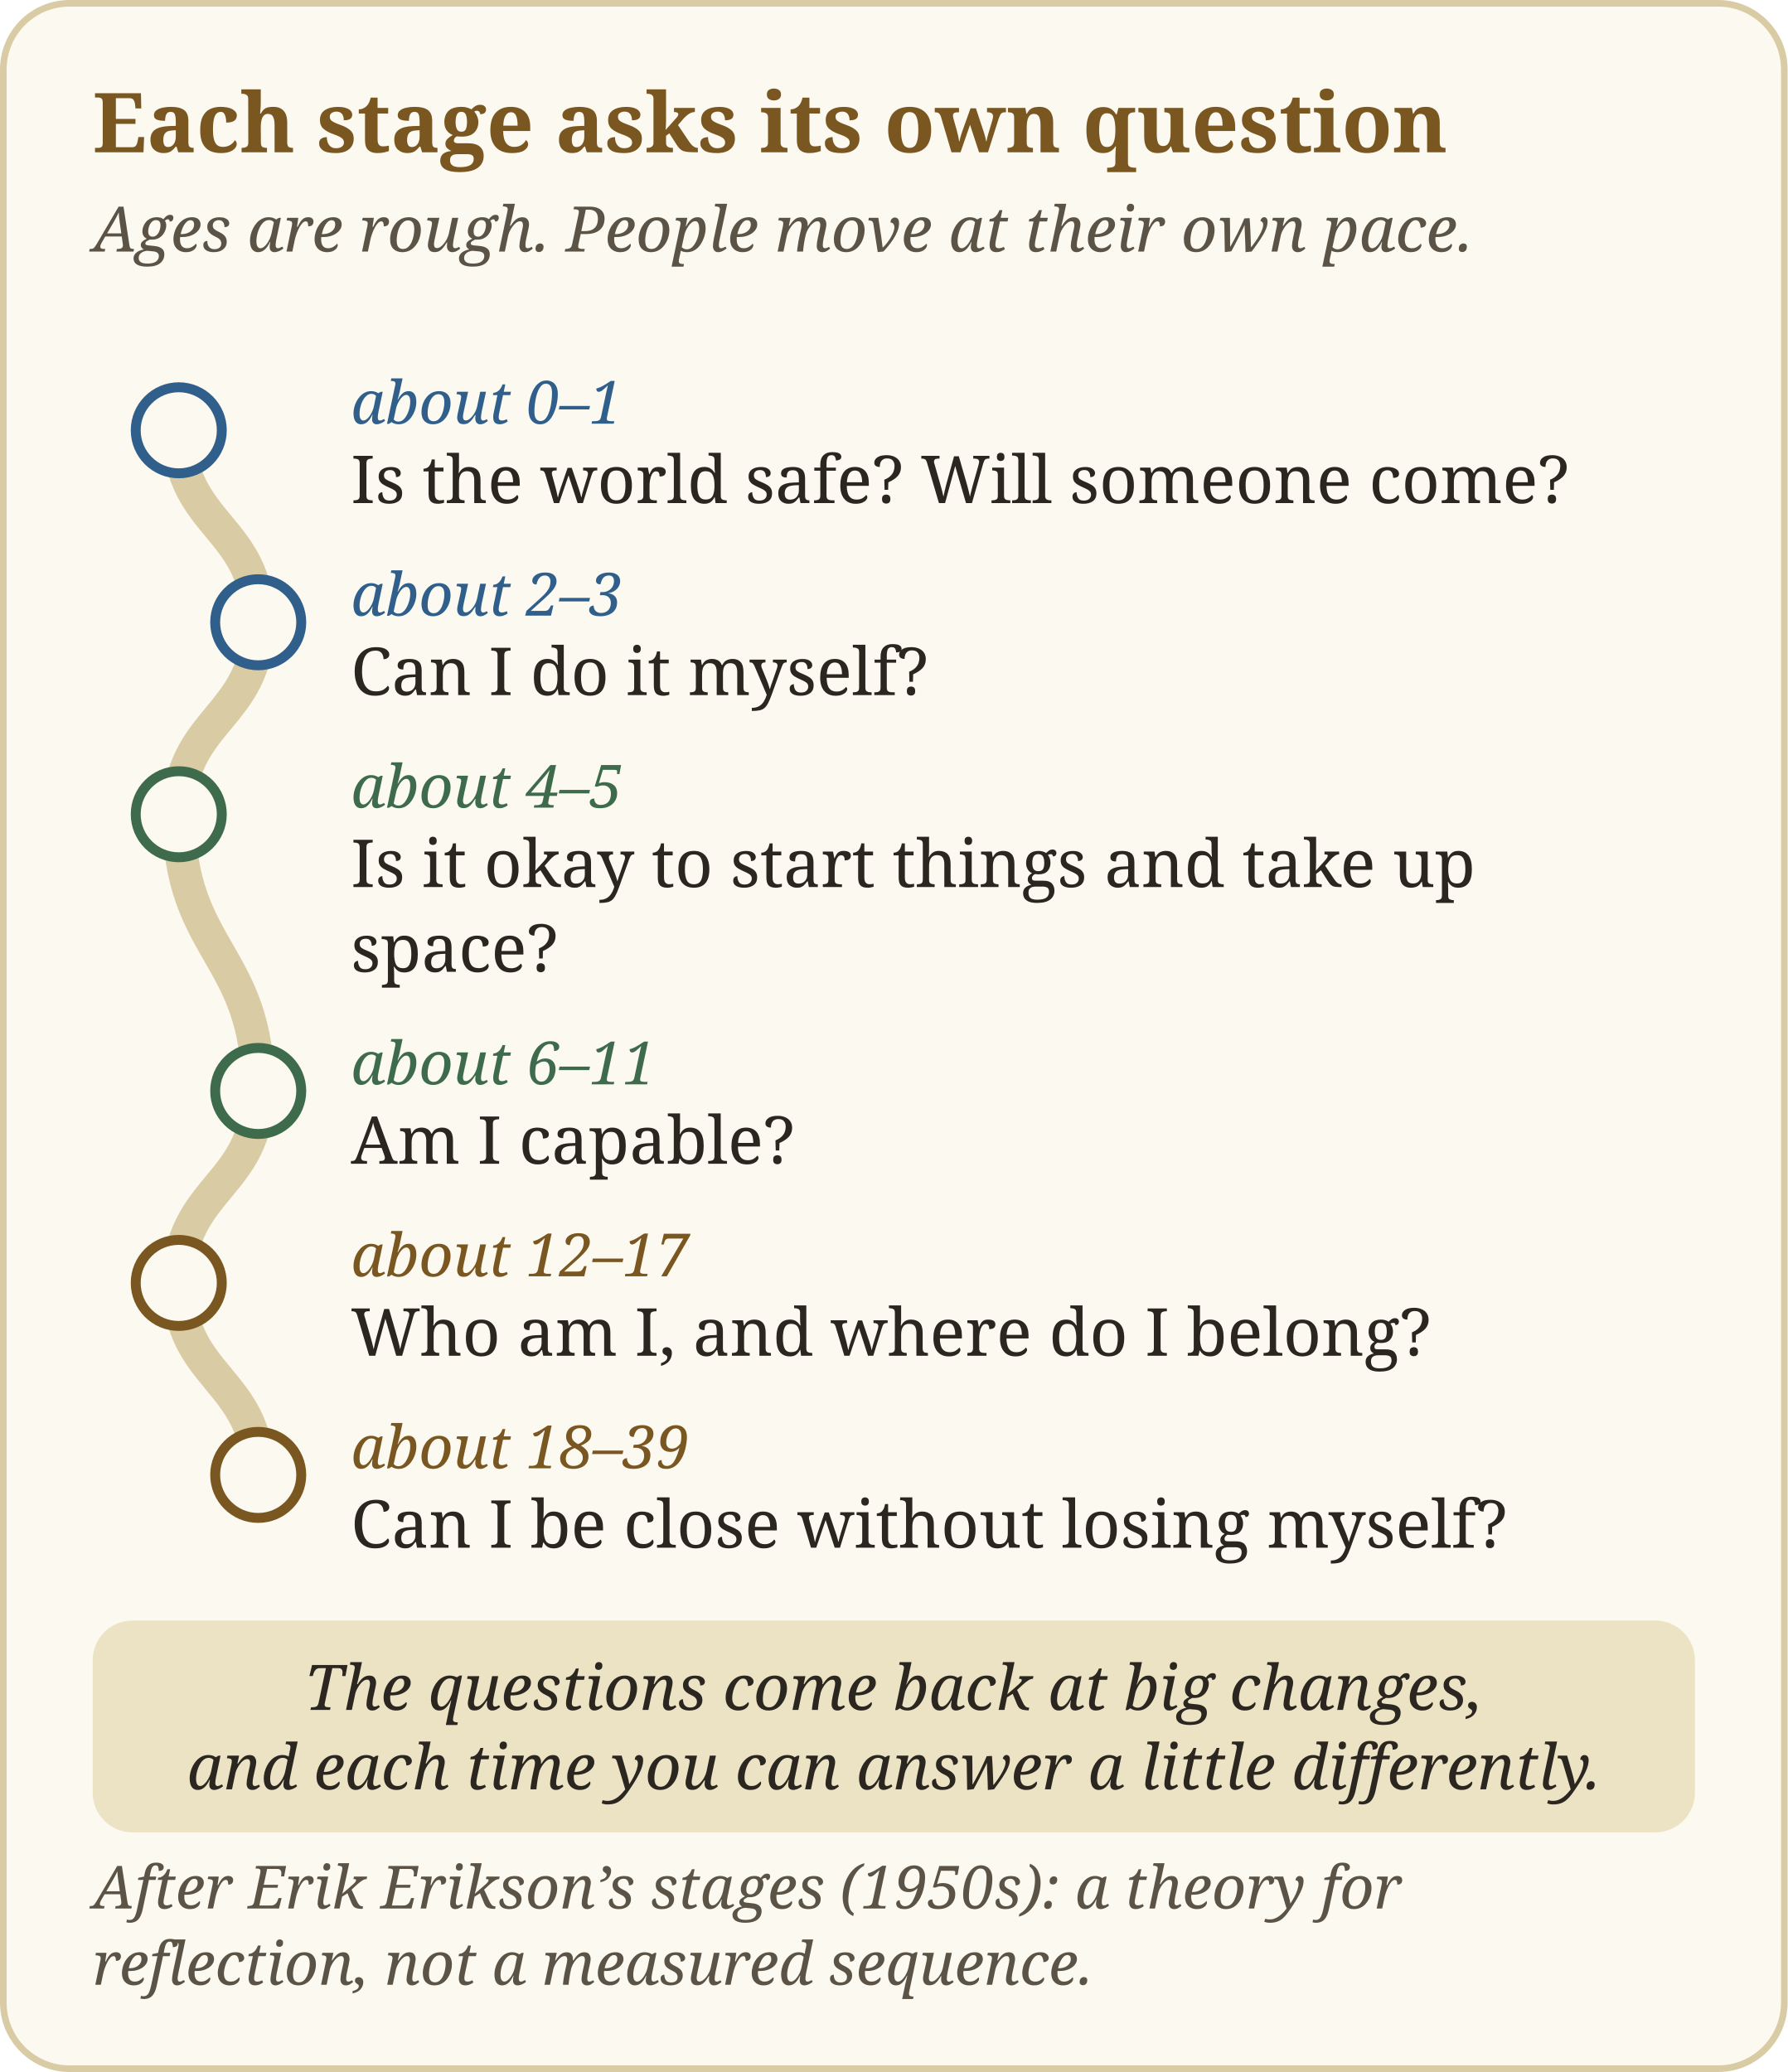
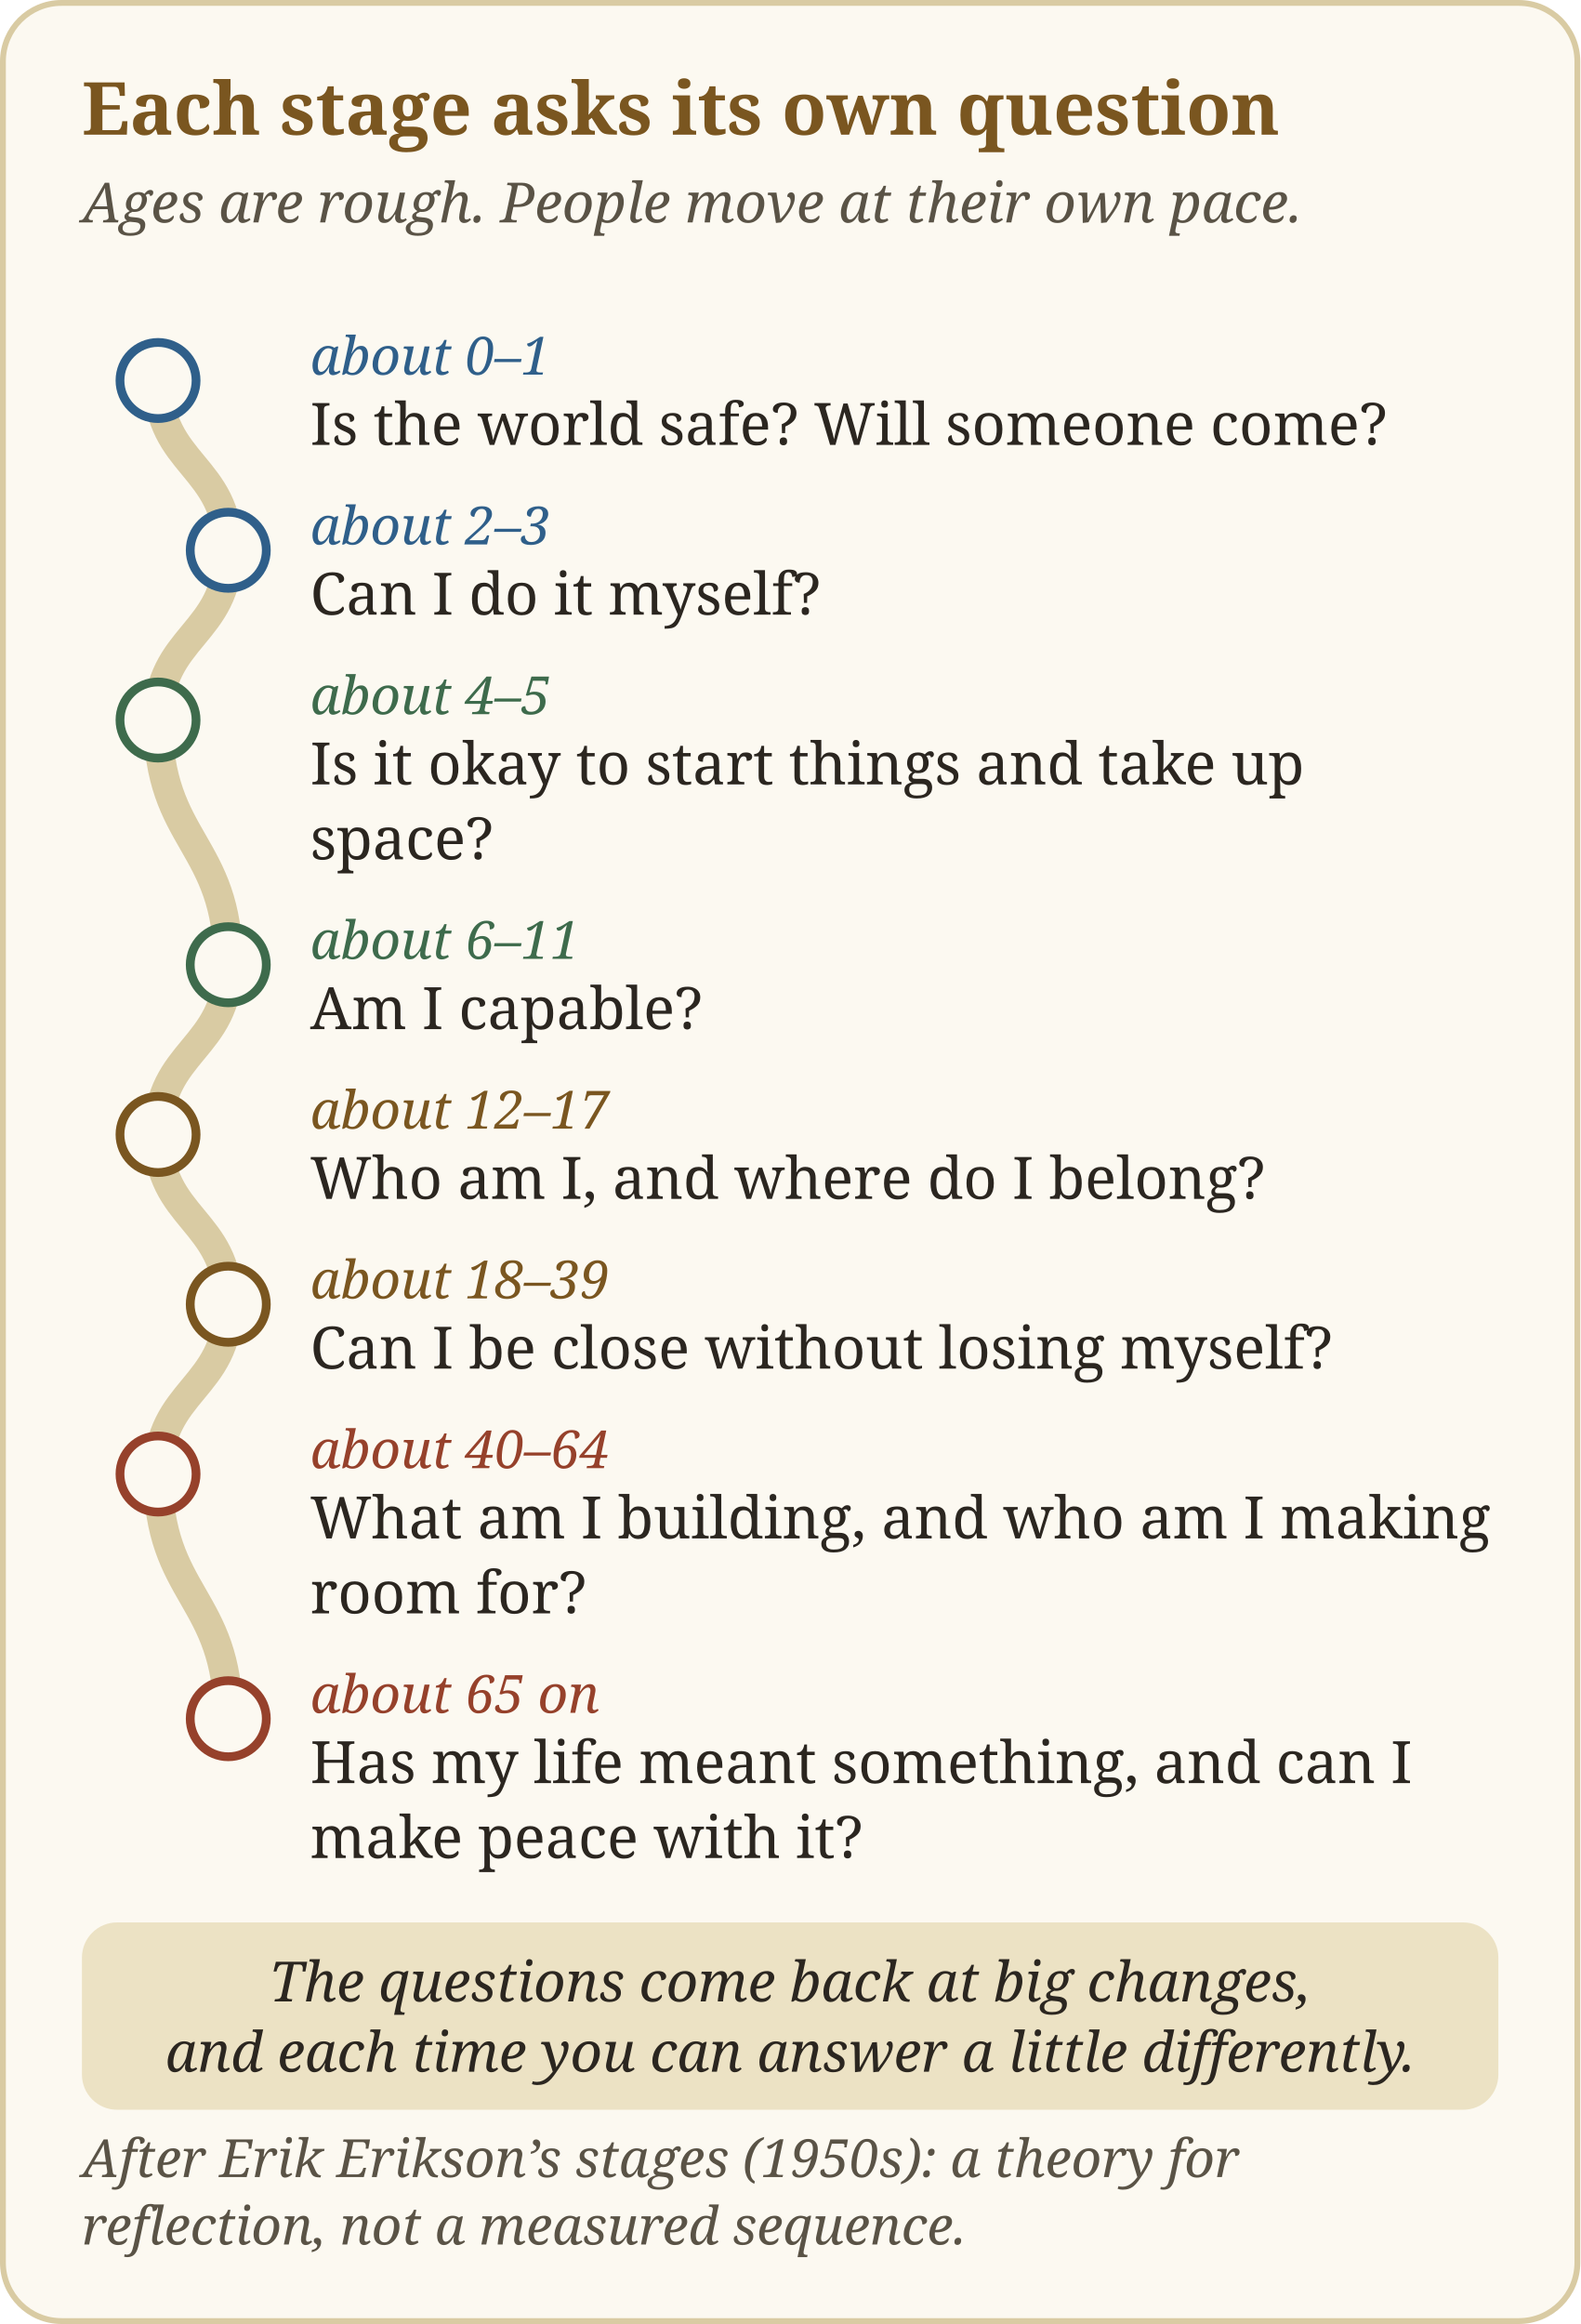
- <svg xmlns="http://www.w3.org/2000/svg" viewBox="0 0 540 626" width="540" height="626" role="img" aria-labelledby="fig-then-stages-t fig-then-stages-d" font-family="Lora, Georgia, serif" fill="#2B2620">
-   <rect x="1" y="1" width="538" height="624" rx="20" fill="#FCF9F1" stroke="#D9CBA3" stroke-width="2" />
+ <svg xmlns="http://www.w3.org/2000/svg" viewBox="0 0 540 794" width="540" height="794" role="img" aria-labelledby="fig-then-stages-t fig-then-stages-d" font-family="Lora, Georgia, serif" fill="#2B2620">
+   <rect x="1" y="1" width="538" height="792" rx="20" fill="#FCF9F1" stroke="#D9CBA3" stroke-width="2" />
  <text x="28" y="46" font-size="25" font-weight="bold" fill="#7A5620">Each stage asks its own question</text>
  <text x="28" y="76" font-size="19" font-style="italic" fill="#5A5346">Ages are rough. People move at their own pace.</text>
-   <path d="M54 130.0 C54 159.0 78 159.0 78 188.0 C78 217.0 54 217.0 54 246.0 C54 287.8 78 287.8 78 329.6 C78 358.6 54 358.6 54 387.6 C54 416.6 78 416.6 78 445.6" fill="none" stroke="#D9CBA3" stroke-width="10" stroke-linecap="round" stroke-linejoin="round" />
+   <path d="M54 130.0 C54 159.0 78 159.0 78 188.0 C78 217.0 54 217.0 54 246.0 C54 287.8 78 287.8 78 329.6 C78 358.6 54 358.6 54 387.6 C54 416.6 78 416.6 78 445.6 C78 474.6 54 474.6 54 503.6 C54 545.4 78 545.4 78 587.2" fill="none" stroke="#D9CBA3" stroke-width="10" stroke-linecap="round" stroke-linejoin="round" />
  <circle cx="54" cy="130" r="13" fill="#FCF9F1" stroke="#2F5F8A" stroke-width="3" />
  <text x="106" y="128" font-size="18" font-style="italic" fill="#2F5F8A">about 0–1</text>
  <text x="106" y="152" font-size="20">Is the world safe? Will someone come?</text>
  <circle cx="78" cy="188" r="13" fill="#FCF9F1" stroke="#2F5F8A" stroke-width="3" />
  <text x="106" y="186" font-size="18" font-style="italic" fill="#2F5F8A">about 2–3</text>
  <text x="106" y="210" font-size="20">Can I do it myself?</text>
  <circle cx="54" cy="246" r="13" fill="#FCF9F1" stroke="#3E6B4C" stroke-width="3" />
  <text x="106" y="244" font-size="18" font-style="italic" fill="#3E6B4C">about 4–5</text>
  <text x="106" y="268" font-size="20">
    <tspan x="106" dy="0">Is it okay to start things and take up</tspan>
    <tspan x="106" dy="25.6">space?</tspan>
  </text>
  <circle cx="78" cy="329.6" r="13" fill="#FCF9F1" stroke="#3E6B4C" stroke-width="3" />
  <text x="106" y="327.6" font-size="18" font-style="italic" fill="#3E6B4C">about 6–11</text>
  <text x="106" y="351.6" font-size="20">Am I capable?</text>
  <circle cx="54" cy="387.6" r="13" fill="#FCF9F1" stroke="#7A5620" stroke-width="3" />
  <text x="106" y="385.6" font-size="18" font-style="italic" fill="#7A5620">about 12–17</text>
  <text x="106" y="409.6" font-size="20">Who am I, and where do I belong?</text>
  <circle cx="78" cy="445.6" r="13" fill="#FCF9F1" stroke="#7A5620" stroke-width="3" />
  <text x="106" y="443.6" font-size="18" font-style="italic" fill="#7A5620">about 18–39</text>
  <text x="106" y="467.6" font-size="20">Can I be close without losing myself?</text>
-   <rect x="28" y="489.6" width="484" height="64" rx="12" fill="#ECE2C4" />
-   <text x="270" y="516.6" font-size="19" font-style="italic" text-anchor="middle">The questions come back at big changes,</text>
-   <text x="270" y="540.6" font-size="19" font-style="italic" text-anchor="middle">and each time you can answer a little differently.</text>
-   <text x="28" y="576.6" font-size="18" font-style="italic" fill="#5A5346">
+   <circle cx="54" cy="503.6" r="13" fill="#FCF9F1" stroke="#96412B" stroke-width="3" />
+   <text x="106" y="501.6" font-size="18" font-style="italic" fill="#96412B">about 40–64</text>
+   <text x="106" y="525.6" font-size="20">
+     <tspan x="106" dy="0">What am I building, and who am I making</tspan>
+     <tspan x="106" dy="25.6">room for?</tspan>
+   </text>
+   <circle cx="78" cy="587.2" r="13" fill="#FCF9F1" stroke="#96412B" stroke-width="3" />
+   <text x="106" y="585.2" font-size="18" font-style="italic" fill="#96412B">about 65 on</text>
+   <text x="106" y="609.2" font-size="20">
+     <tspan x="106" dy="0">Has my life meant something, and can I</tspan>
+     <tspan x="106" dy="25.6">make peace with it?</tspan>
+   </text>
+   <rect x="28" y="656.8" width="484" height="64" rx="12" fill="#ECE2C4" />
+   <text x="270" y="683.8" font-size="19" font-style="italic" text-anchor="middle">The questions come back at big changes,</text>
+   <text x="270" y="707.8" font-size="19" font-style="italic" text-anchor="middle">and each time you can answer a little differently.</text>
+   <text x="28" y="743.8" font-size="18" font-style="italic" fill="#5A5346">
    <tspan x="28" dy="0">After Erik Erikson’s stages (1950s): a theory for</tspan>
    <tspan x="28" dy="23.04">reflection, not a measured sequence.</tspan>
  </text>
</svg>
